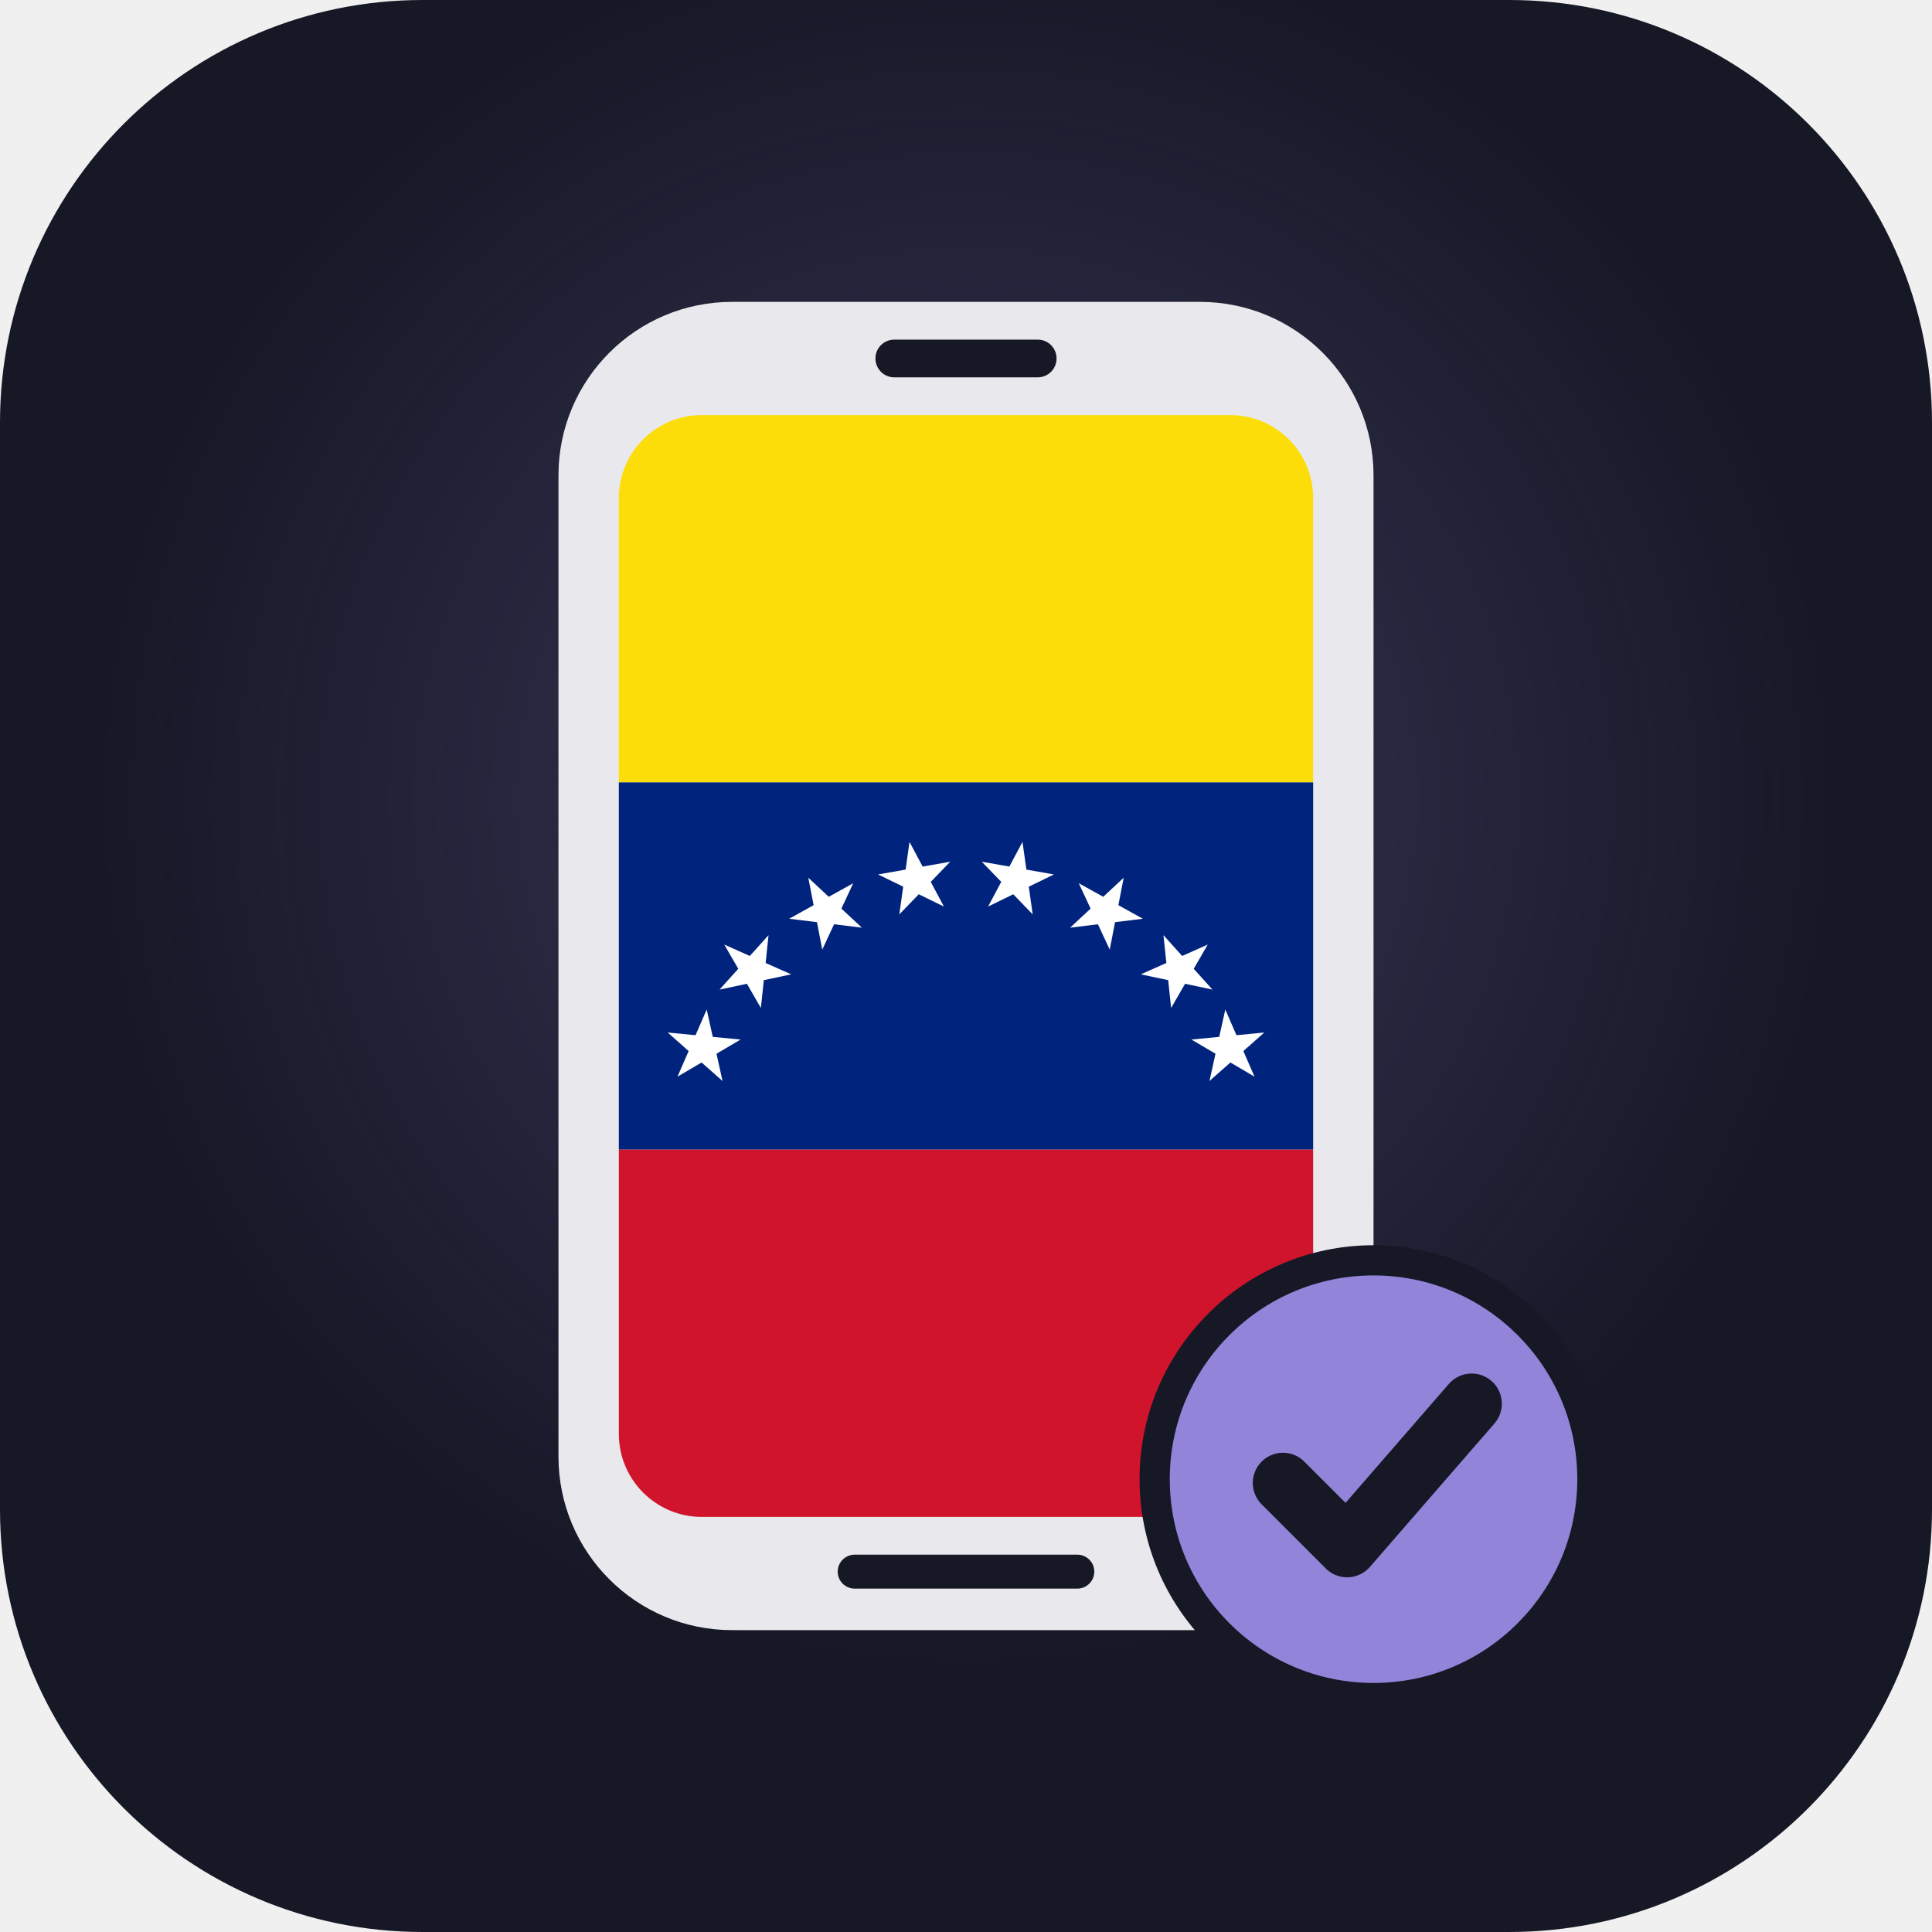
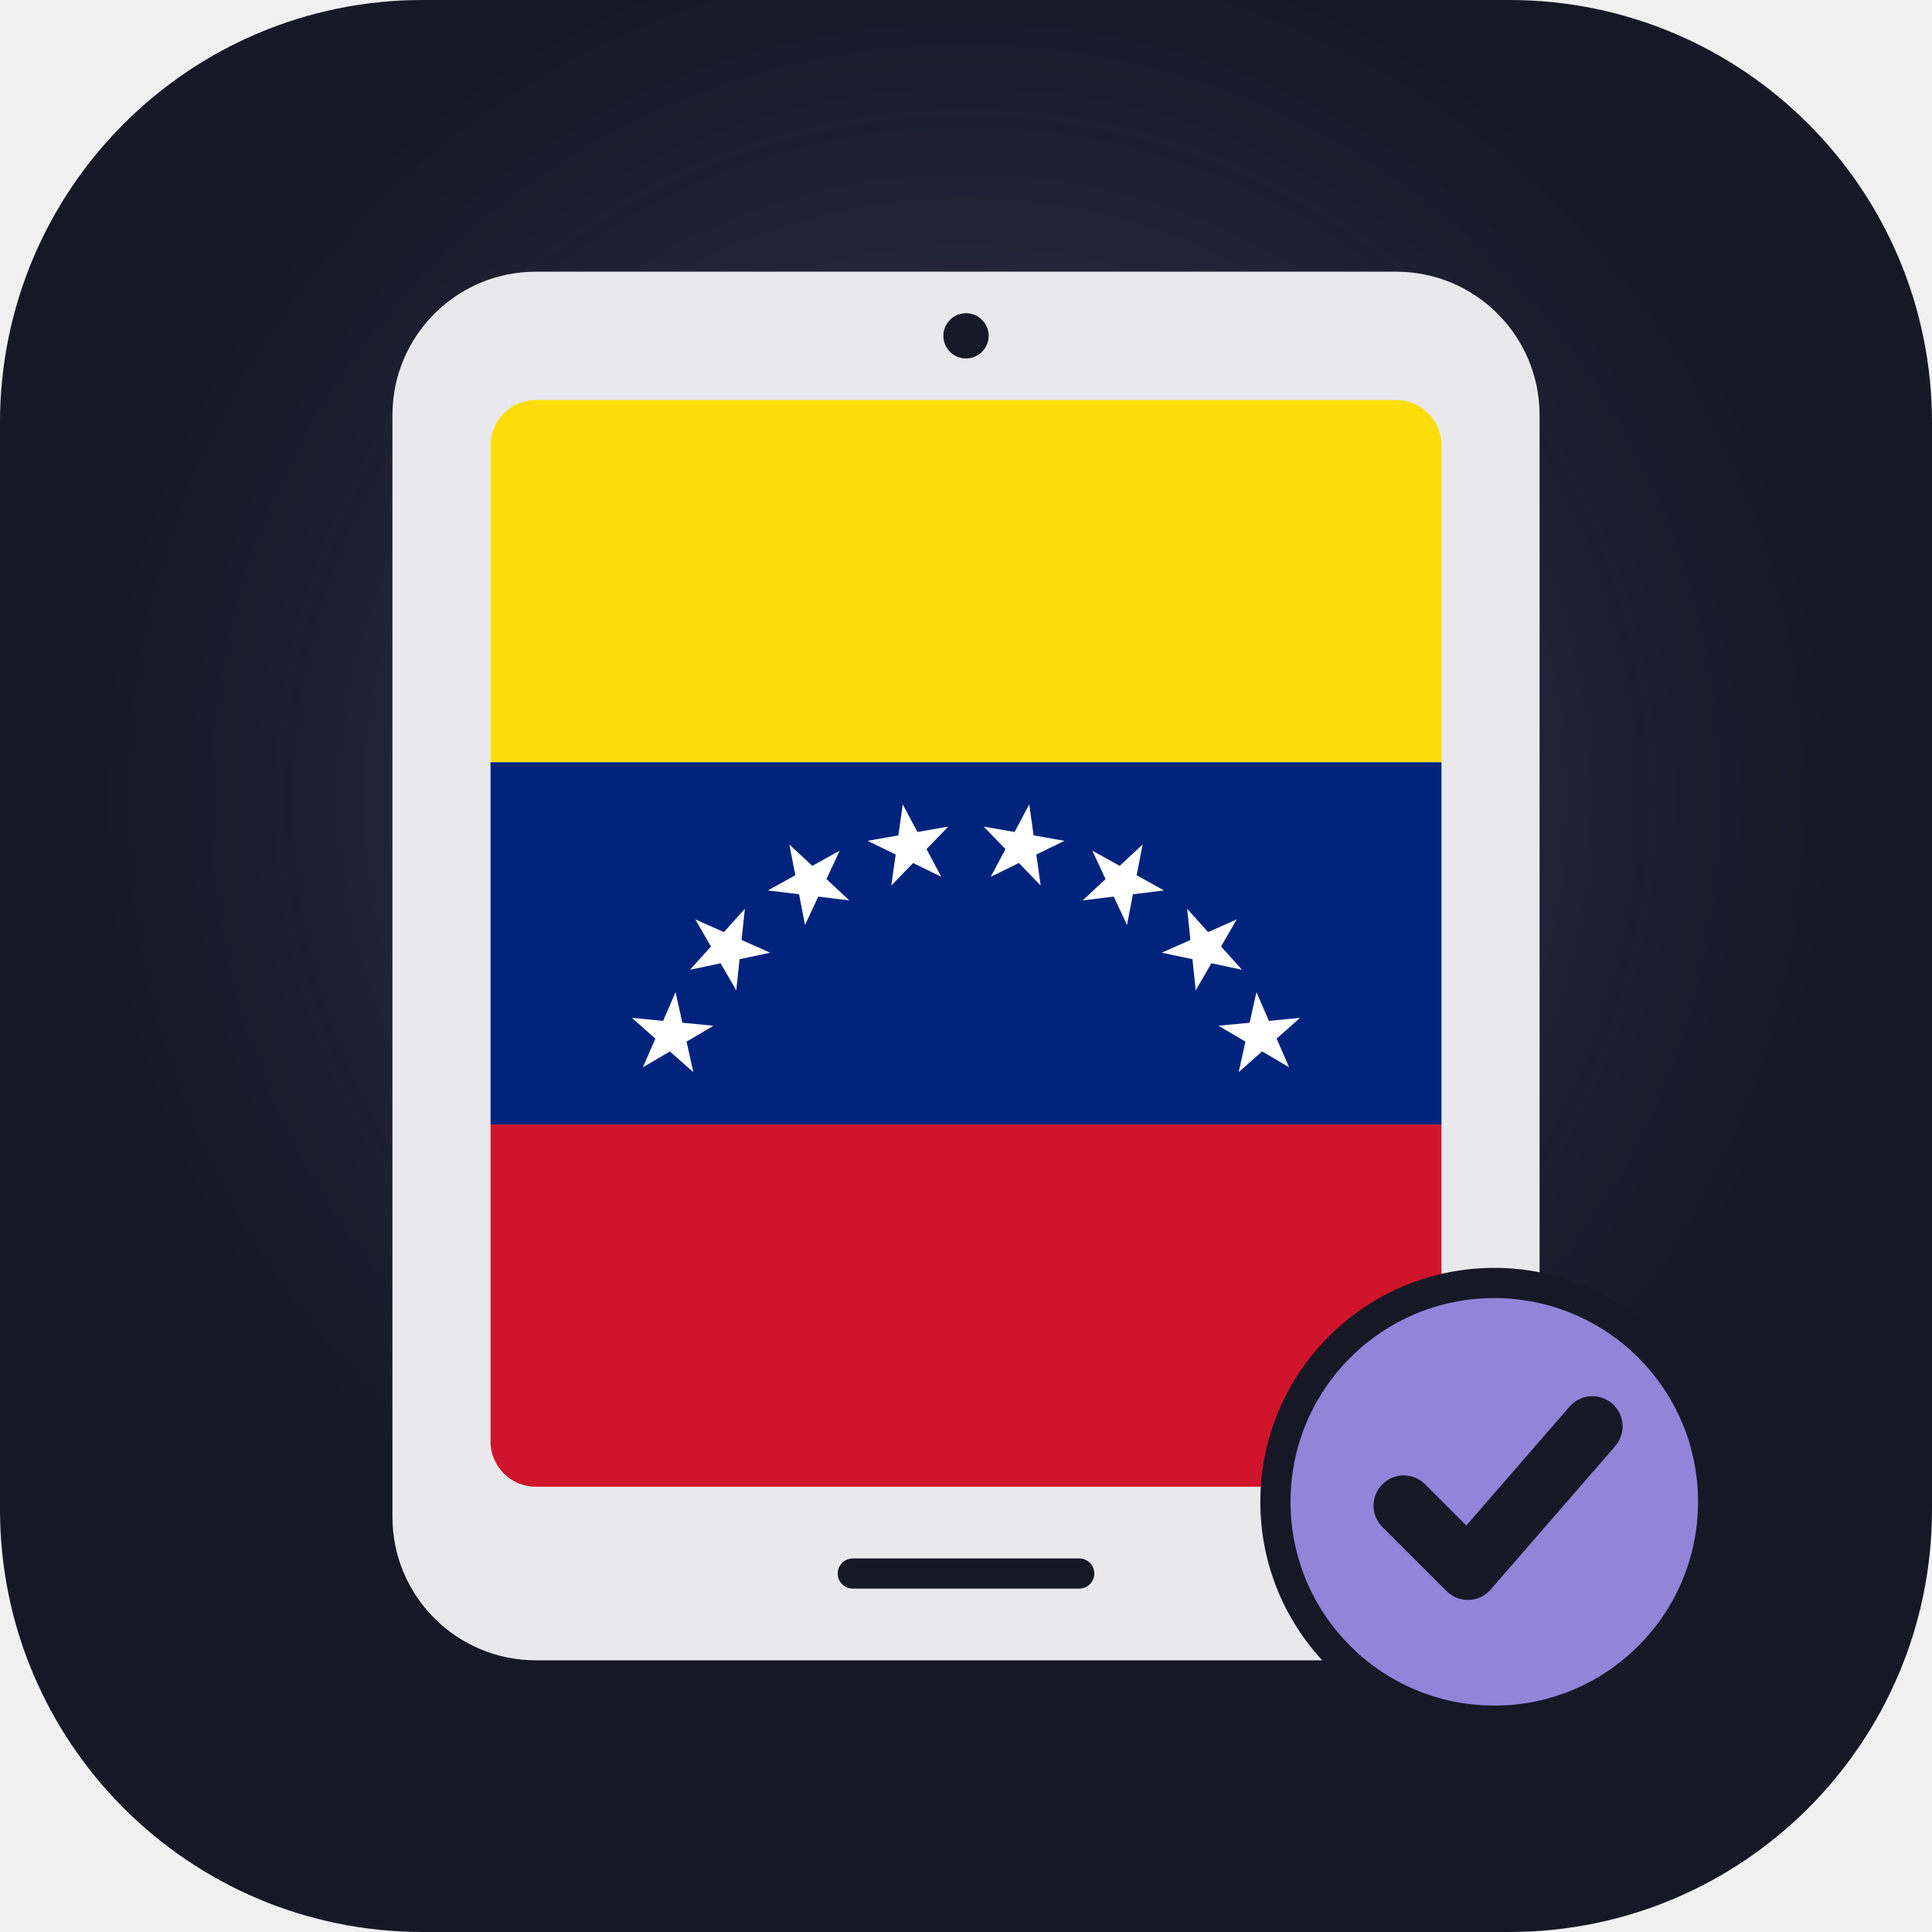
<svg xmlns="http://www.w3.org/2000/svg" viewBox="0 0 512 512" width="512" height="512" role="img" aria-label="Cuadre">
  <defs>
    <radialGradient id="glow">
      <stop offset="0" stop-color="#9184d9" stop-opacity="0.28" />
      <stop offset="1" stop-color="#9184d9" stop-opacity="0" />
    </radialGradient>
    <clipPath id="screen">
-       <rect x="164" y="110" width="184" height="292" rx="22" />
+       <rect x="130" y="106" width="252" height="288" rx="12" />
    </clipPath>
  </defs>
  <rect width="512" height="512" rx="112" fill="#161826" />
  <circle cx="256" cy="212" r="228" fill="url(#glow)" />
-   <rect x="148" y="80" width="216" height="352" rx="46" fill="#e9e9ed" />
+   <rect x="104" y="72" width="304" height="368" rx="38" fill="#e9e9ed" />
  <g clip-path="url(#screen)">
-     <rect x="164" y="110" width="184" height="97.34" fill="#fcdd09" />
-     <rect x="164" y="207.34" width="184" height="97.33" fill="#00247d" />
-     <rect x="164" y="304.67" width="184" height="97.33" fill="#cf142b" />
-     <g fill="#ffffff">
+     <rect x="130" y="106" width="252" height="96" fill="#fcdd09" />
+     <rect x="130" y="202" width="252" height="96" fill="#00247d" />
+     <rect x="130" y="298" width="252" height="96" fill="#cf142b" />
+     <g fill="#ffffff" transform="translate(256 250) scale(1.12) translate(-256 -256)">
      <polygon points="176.95,273.63 184.33,274.34 187.28,267.54 188.89,274.78 196.26,275.49 189.88,279.25 191.48,286.48 185.93,281.57 179.54,285.33 182.5,278.54" />
      <polygon points="191.94,250.32 198.71,253.34 203.67,247.83 202.9,255.2 209.67,258.21 202.42,259.75 201.64,267.12 197.94,260.71 190.69,262.25 195.65,256.74" />
      <polygon points="214.21,232.61 219.63,237.66 226.11,234.07 222.98,240.79 228.4,245.84 221.04,244.94 217.91,251.65 216.5,244.38 209.14,243.48 215.62,239.88" />
      <polygon points="241.03,223.11 244.51,229.65 251.81,228.37 246.66,233.7 250.14,240.24 243.48,236.99 238.33,242.32 239.36,234.98 232.7,231.74 240.0,230.45" />
      <polygon points="270.97,223.11 272.0,230.45 279.3,231.74 272.64,234.98 273.67,242.32 268.52,236.99 261.86,240.24 265.34,233.7 260.19,228.37 267.49,229.65" />
      <polygon points="297.79,232.61 296.38,239.88 302.86,243.48 295.5,244.38 294.09,251.65 290.96,244.94 283.6,245.84 289.02,240.79 285.89,234.07 292.37,237.66" />
      <polygon points="320.06,250.32 316.35,256.74 321.31,262.25 314.06,260.71 310.36,267.12 309.58,259.75 302.33,258.21 309.1,255.2 308.33,247.83 313.29,253.34" />
      <polygon points="335.05,273.63 329.5,278.54 332.46,285.33 326.07,281.57 320.52,286.48 322.12,279.25 315.74,275.49 323.11,274.78 324.72,267.54 327.67,274.34" />
    </g>
  </g>
-   <rect x="232" y="90" width="48" height="10" rx="5" fill="#161826" />
-   <rect x="222" y="412" width="68" height="9" rx="4.5" fill="#161826" />
-   <circle cx="364" cy="392" r="62" fill="#161826" />
-   <circle cx="364" cy="392" r="54" fill="#9184d9" />
-   <path d="M340 393 L357 410 L390 372" fill="none" stroke="#161826" stroke-width="16" stroke-linecap="round" stroke-linejoin="round" />
+   <circle cx="256" cy="89" r="6" fill="#161826" />
+   <rect x="222" y="413" width="68" height="8" rx="4" fill="#161826" />
+   <circle cx="396" cy="398" r="62" fill="#161826" />
+   <circle cx="396" cy="398" r="54" fill="#9184d9" />
+   <path d="M372 399 L389 416 L422 378" fill="none" stroke="#161826" stroke-width="16" stroke-linecap="round" stroke-linejoin="round" />
</svg>
